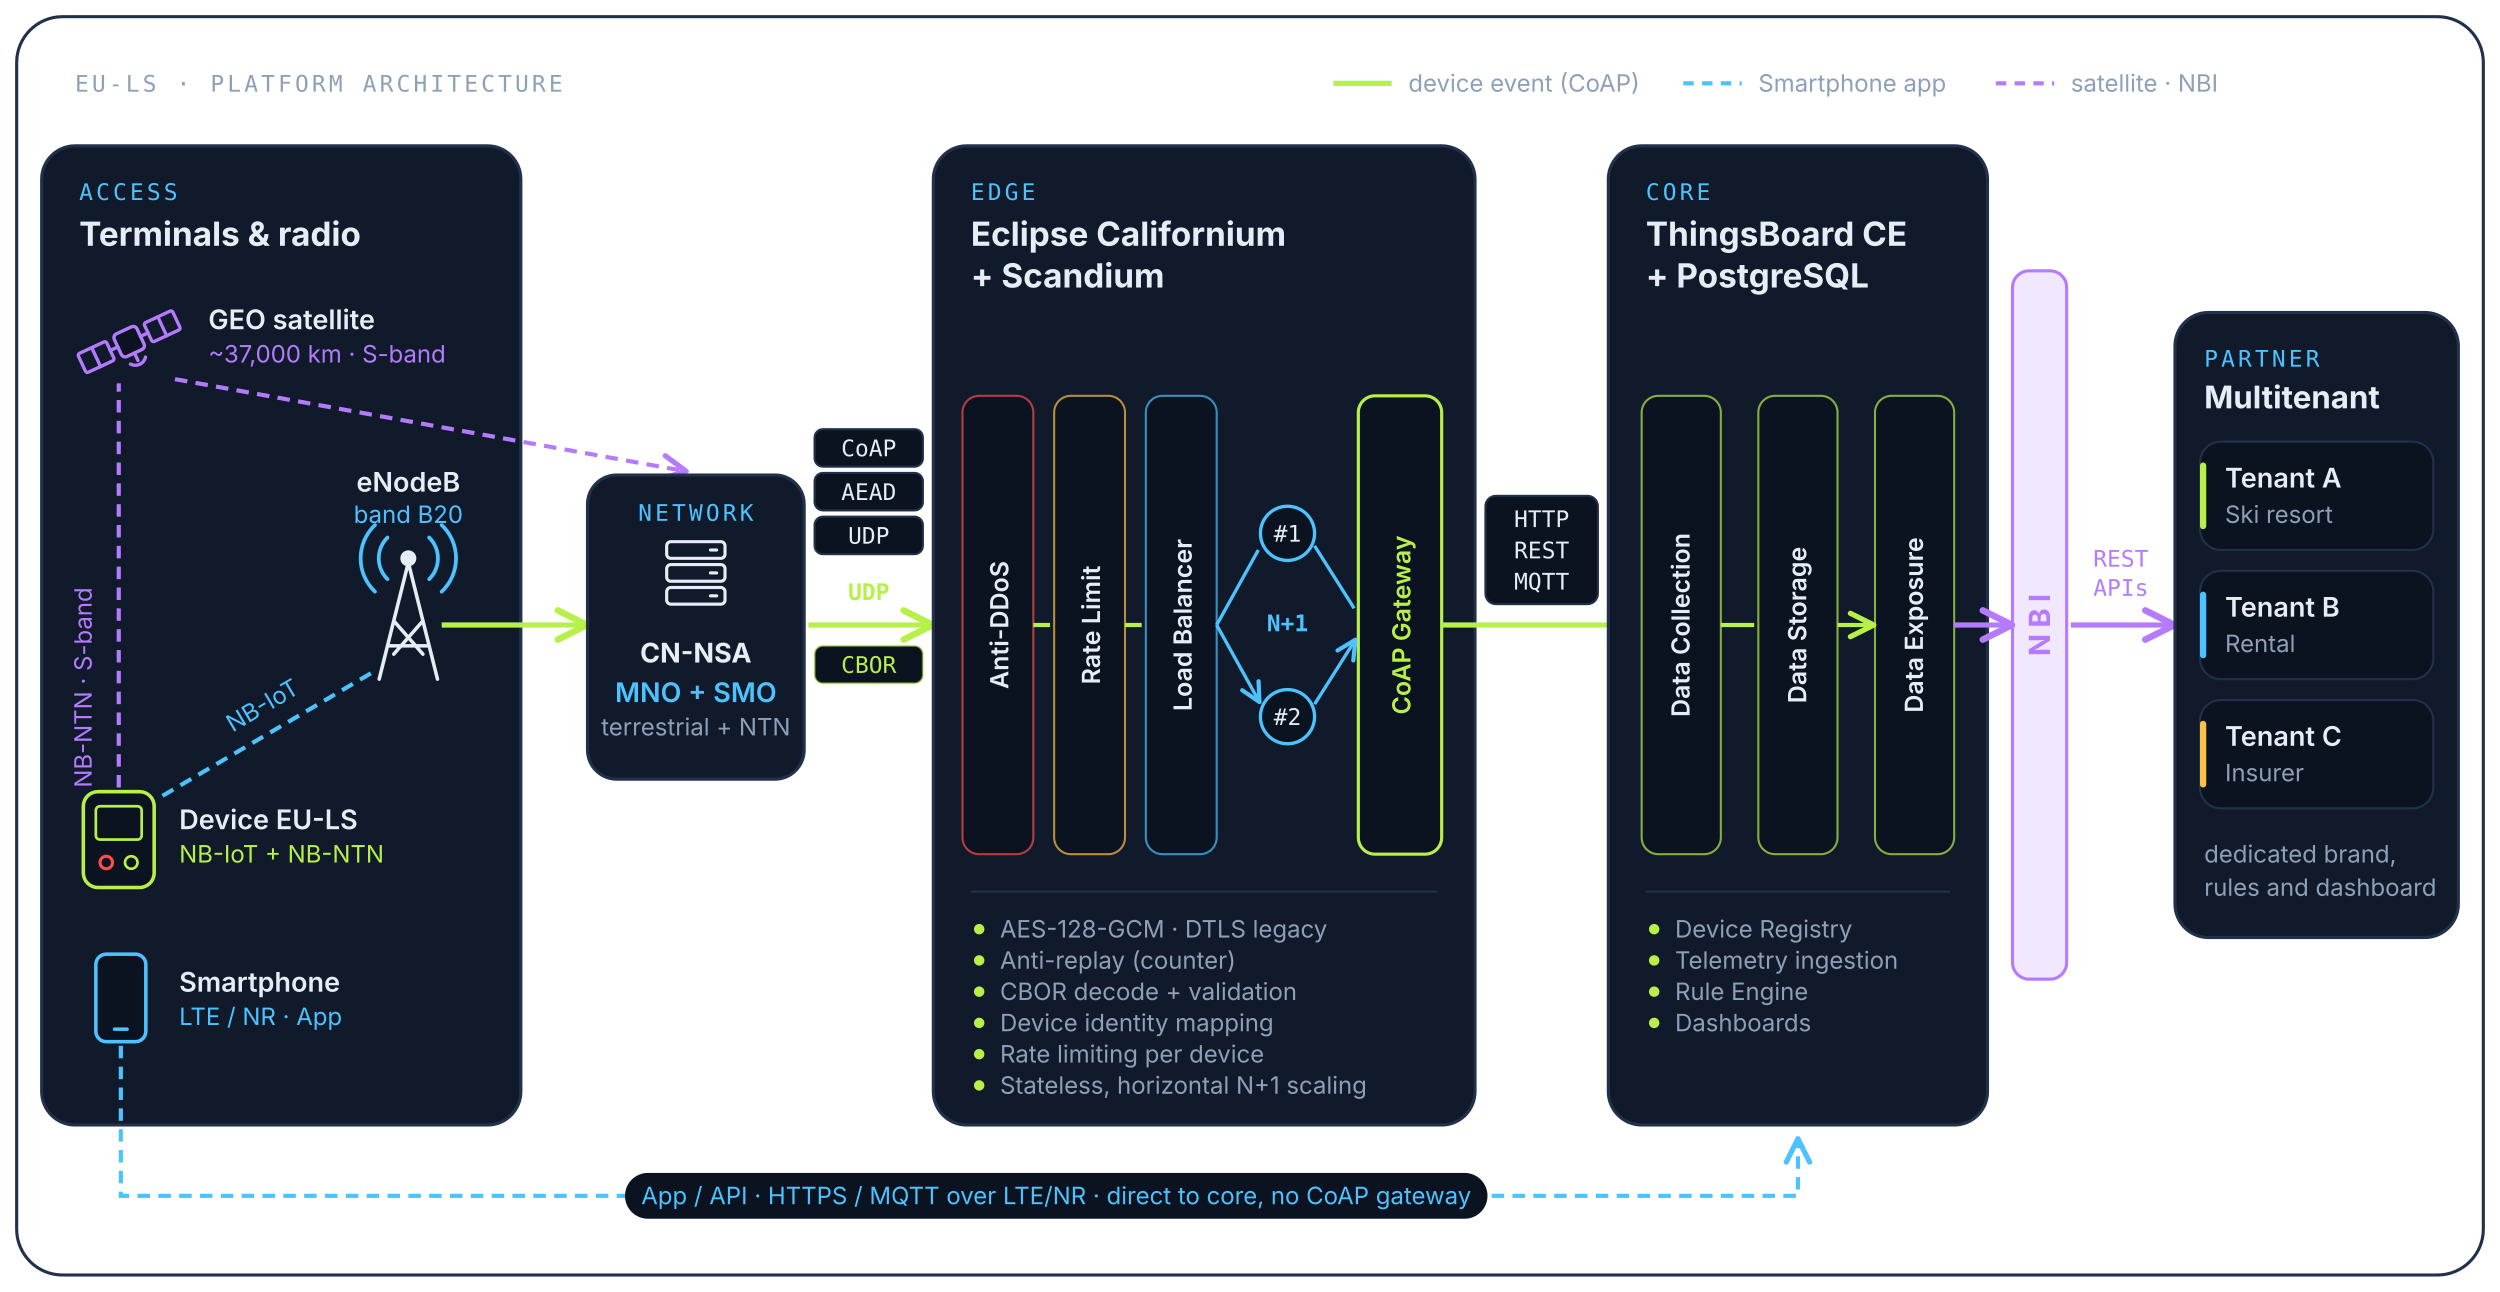
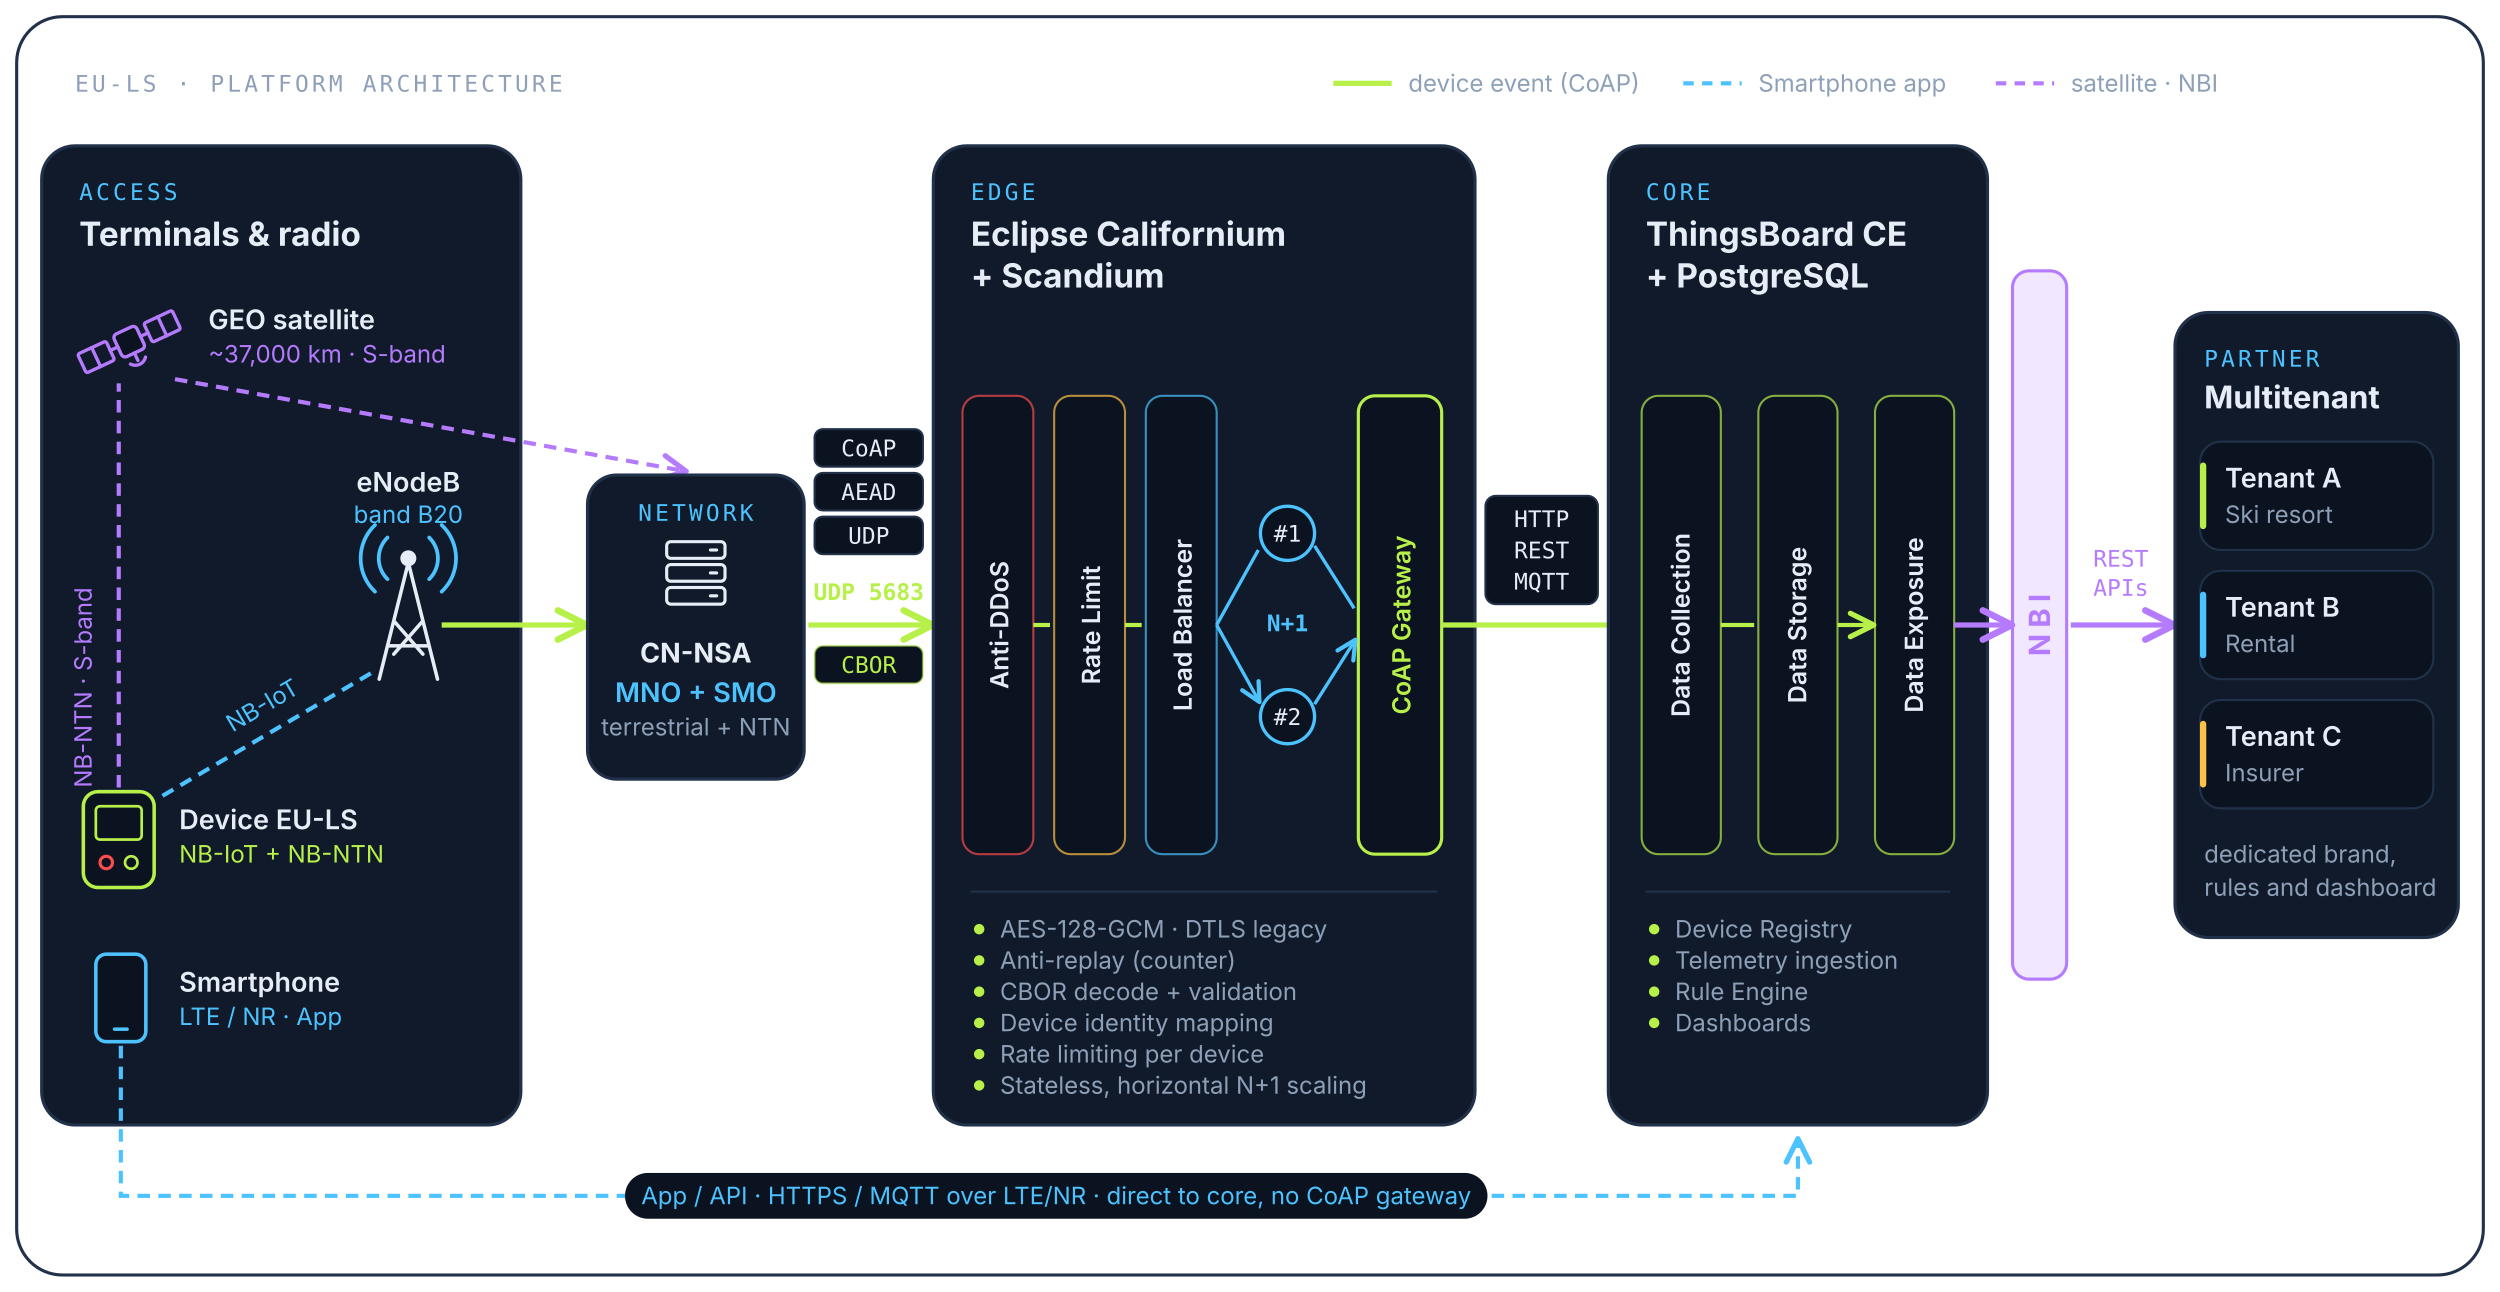
<svg xmlns="http://www.w3.org/2000/svg" viewBox="0 0 1200 620" role="img" aria-labelledby="pl-title pl-desc">
  <defs>
    <marker id="pl-arr" viewBox="0 0 10 10" refX="8" refY="5" markerWidth="7" markerHeight="7" orient="auto-start-reverse">
      <path d="M1 1 L9 5 L1 9" fill="none" stroke="#B8F04A" stroke-width="1.8" stroke-linecap="round" stroke-linejoin="round" />
    </marker>
    <marker id="pl-arr-b" viewBox="0 0 10 10" refX="8" refY="5" markerWidth="7" markerHeight="7" orient="auto-start-reverse">
      <path d="M1 1 L9 5 L1 9" fill="none" stroke="#4CC3FF" stroke-width="1.8" stroke-linecap="round" stroke-linejoin="round" />
    </marker>
    <marker id="pl-arr-v" viewBox="0 0 10 10" refX="8" refY="5" markerWidth="7" markerHeight="7" orient="auto-start-reverse">
      <path d="M1 1 L9 5 L1 9" fill="none" stroke="#B57BFF" stroke-width="1.8" stroke-linecap="round" stroke-linejoin="round" />
    </marker>
    <marker id="pl-arr-s" viewBox="0 0 10 10" refX="8" refY="5" markerWidth="6" markerHeight="6" orient="auto-start-reverse">
      <path d="M1 1 L9 5 L1 9" fill="none" stroke="#8EA0B8" stroke-width="1.8" stroke-linecap="round" stroke-linejoin="round" />
    </marker>
  </defs>
  <style>
  .pl-k{font-family:"JetBrains Mono",monospace;font-size:11px;letter-spacing:1.5px;fill:#8EA0B8}
  .pl-h{font-family:"Space Grotesk",Inter,sans-serif;font-weight:700;font-size:16px;fill:#E6EDF7}
  .pl-t{font-family:Inter,"Space Grotesk",sans-serif;font-size:13px;fill:#E6EDF7}
  .pl-s{font-family:Inter,"Space Grotesk",sans-serif;font-size:11.5px;fill:#8EA0B8}
  .pl-m{font-family:"JetBrains Mono",monospace;font-size:11px;fill:#E6EDF7}
  .pl-v{font-family:"Space Grotesk",Inter,sans-serif;font-size:12px;font-weight:600;fill:#E6EDF7}
  .pl-panel{fill:#111A2B;stroke:#22314A;stroke-width:1.5}
  .pl-in{fill:#0B1220;stroke:#22314A}
  .pl-flow{animation:pl-dash 1.4s linear infinite}
  @keyframes pl-dash{to{stroke-dashoffset:-20}}
  .pl-wave{fill:none;stroke:#4CC3FF;stroke-width:1.8;stroke-linecap:round;animation:pl-w 2.4s ease-in-out infinite}
  .pl-wave2{animation-delay:.4s}
  @keyframes pl-w{0%,100%{opacity:.25}50%{opacity:1}}
  @media (prefers-reduced-motion:reduce){.pl-flow,.pl-wave{animation:none}.pl-pk{display:none}}
</style>
  <rect x="8" y="8" width="1184" height="604" rx="22" fill="none" stroke="#22314A" stroke-width="1.5" />
  <text x="36" y="44" class="pl-k">EU-LS · PLATFORM ARCHITECTURE</text>
  <line x1="640" y1="40" x2="668" y2="40" stroke="#B8F04A" stroke-width="2.5" />
  <text x="676" y="44" class="pl-s">device event (CoAP)</text>
  <line x1="808" y1="40" x2="836" y2="40" stroke="#4CC3FF" stroke-width="2" stroke-dasharray="5 4" />
  <text x="844" y="44" class="pl-s">Smartphone app</text>
  <line x1="958" y1="40" x2="986" y2="40" stroke="#B57BFF" stroke-width="2" stroke-dasharray="5 4" />
  <text x="994" y="44" class="pl-s">satellite · NBI</text>
  <rect x="20" y="70" width="230" height="470" rx="16" class="pl-panel" />
  <text x="38" y="96" class="pl-k" style="fill:#4CC3FF">ACCESS</text>
  <text x="38" y="118" class="pl-h">Terminals &amp; radio</text>
  <g transform="translate(62 164) rotate(-25)" fill="none" stroke="#B57BFF" stroke-width="1.6" stroke-linecap="round" stroke-linejoin="round">
    <rect x="-6" y="-6" width="12" height="12" rx="2" fill="#0B1220" />
    <rect x="-25" y="-5" width="15" height="10" rx="1" />
    <path d="M-17.5 -5 V5 M-10 0 H-6" />
    <rect x="10" y="-5" width="15" height="10" rx="1" />
    <path d="M17.5 -5 V5 M6 0 H10" />
    <path d="M-4 10 A5 5 0 0 0 4 10 M0 6 V10" />
  </g>
  <text x="100" y="158" class="pl-t" style="font-weight:600">GEO satellite</text>
  <text x="100" y="174" class="pl-s" style="fill:#B57BFF">~37,000 km · S-band</text>
  <text x="196" y="236" class="pl-t" text-anchor="middle" style="font-weight:600">eNodeB</text>
  <text x="196" y="251" class="pl-s" text-anchor="middle" style="fill:#4CC3FF">band B20</text>
  <g fill="none" stroke="#E6EDF7" stroke-width="1.7" stroke-linecap="round" stroke-linejoin="round">
    <path d="M196 270 L182 326 M196 270 L210 326 M186 310 H206 M189 298 L203 314 M203 298 L189 314" />
    <circle cx="196" cy="268" r="3" fill="#E6EDF7" />
  </g>
  <path class="pl-wave" d="M186 258 A14 14 0 0 0 186 278 M206 258 A14 14 0 0 1 206 278" />
  <path class="pl-wave pl-wave2" d="M180 252 A22 22 0 0 0 180 284 M212 252 A22 22 0 0 1 212 284" />
  <g transform="translate(40 380)">
    <rect x="0" y="0" width="34" height="46" rx="7" fill="#0B1220" stroke="#B8F04A" stroke-width="1.7" />
    <rect x="6" y="7" width="22" height="16" rx="2" fill="none" stroke="#B8F04A" stroke-width="1.3" />
    <circle cx="11" cy="34" r="3" fill="none" stroke="#FF4D4D" stroke-width="1.5" />
    <circle cx="23" cy="34" r="3" fill="none" stroke="#B8F04A" stroke-width="1.3" />
  </g>
  <text x="86" y="398" class="pl-t" style="font-weight:600">Device EU-LS</text>
  <text x="86" y="414" class="pl-s" style="fill:#B8F04A">NB-IoT + NB-NTN</text>
  <g transform="translate(46 458)" fill="none" stroke="#4CC3FF" stroke-width="1.7" stroke-linecap="round" stroke-linejoin="round">
    <rect x="0" y="0" width="24" height="42" rx="5" fill="#0B1220" />
    <path d="M9 36 H15" />
  </g>
  <text x="86" y="476" class="pl-t" style="font-weight:600">Smartphone</text>
  <text x="86" y="492" class="pl-s" style="fill:#4CC3FF">LTE / NR · App</text>
  <path class="pl-flow" d="M57 378 V184" fill="none" stroke="#B57BFF" stroke-width="2" stroke-dasharray="6 4" />
  <text transform="translate(44 330) rotate(-90)" class="pl-s" text-anchor="middle" style="fill:#B57BFF">NB-NTN · S-band</text>
  <path class="pl-flow" d="M78 382 L180 322" fill="none" stroke="#4CC3FF" stroke-width="2" stroke-dasharray="6 4" />
  <text transform="translate(128 342) rotate(-30.5)" class="pl-s" text-anchor="middle" style="fill:#4CC3FF">NB-IoT</text>
  <path class="pl-flow" d="M84 182 L328 226" fill="none" stroke="#B57BFF" stroke-width="2" stroke-dasharray="6 4" marker-end="url(#pl-arr-v)" />
  <line x1="212" y1="300" x2="280" y2="300" stroke="#B8F04A" stroke-width="2.5" marker-end="url(#pl-arr)" />
  <rect x="282" y="228" width="104" height="146" rx="14" class="pl-panel" />
  <text x="334" y="250" class="pl-k" text-anchor="middle" style="fill:#4CC3FF">NETWORK</text>
  <g transform="translate(320 260)" fill="none" stroke="#E6EDF7" stroke-width="1.5" stroke-linecap="round">
    <rect x="0" y="0" width="28" height="8" rx="2" />
    <rect x="0" y="11" width="28" height="8" rx="2" />
    <rect x="0" y="22" width="28" height="8" rx="2" />
    <path d="M21 4 H24 M21 15 H24 M21 26 H24" />
  </g>
  <text x="334" y="318" class="pl-t" text-anchor="middle" style="font-weight:700">CN-NSA</text>
  <text x="334" y="337" class="pl-t" text-anchor="middle" style="fill:#4CC3FF;font-weight:600">MNO + SMO</text>
  <text x="334" y="353" class="pl-s" text-anchor="middle">terrestrial + NTN</text>
  <g class="pl-m" text-anchor="middle">
    <rect x="391" y="206" width="52" height="18" rx="4" class="pl-in" />
    <text x="417" y="219">CoAP</text>
    <rect x="391" y="227" width="52" height="18" rx="4" class="pl-in" />
    <text x="417" y="240">AEAD</text>
    <rect x="391" y="248" width="52" height="18" rx="4" class="pl-in" />
    <text x="417" y="261">UDP</text>
-     <text x="417" y="288" style="fill:#B8F04A;font-weight:700">UDP</text>
+     <text x="417" y="288" style="fill:#B8F04A;font-weight:700">UDP 5683</text>
    <rect x="391" y="310" width="52" height="18" rx="4" class="pl-in" style="stroke:#B8F04A;stroke-opacity:.5" />
    <text x="417" y="323" style="fill:#B8F04A">CBOR</text>
  </g>
  <line x1="388" y1="300" x2="446" y2="300" stroke="#B8F04A" stroke-width="2.5" marker-end="url(#pl-arr)" />
  <rect x="448" y="70" width="260" height="470" rx="16" class="pl-panel" />
  <text x="466" y="96" class="pl-k" style="fill:#4CC3FF">EDGE</text>
  <text x="466" y="118" class="pl-h">Eclipse Californium</text>
  <text x="466" y="138" class="pl-h">+ Scandium</text>
  <g>
    <rect x="462" y="190" width="34" height="220" rx="8" fill="#0B1220" stroke="#FF4D4D" stroke-opacity=".7" />
    <text transform="translate(484 300) rotate(-90)" class="pl-v" text-anchor="middle">Anti-DDoS</text>
    <rect x="506" y="190" width="34" height="220" rx="8" fill="#0B1220" stroke="#FFC247" stroke-opacity=".7" />
    <text transform="translate(528 300) rotate(-90)" class="pl-v" text-anchor="middle">Rate Limit</text>
    <rect x="550" y="190" width="34" height="220" rx="8" fill="#0B1220" stroke="#4CC3FF" stroke-opacity=".7" />
    <text transform="translate(572 300) rotate(-90)" class="pl-v" text-anchor="middle">Load Balancer</text>
    <rect x="652" y="190" width="40" height="220" rx="8" fill="#0B1220" stroke="#B8F04A" stroke-width="1.5" />
    <text transform="translate(677 300) rotate(-90)" class="pl-v" text-anchor="middle" style="fill:#B8F04A">CoAP Gateway</text>
  </g>
  <path d="M496 300 H504 M540 300 H548" stroke="#B8F04A" stroke-width="2" />
  <path d="M584 300 L604 264 M584 300 L604 336" fill="none" stroke="#4CC3FF" stroke-width="1.6" marker-end="url(#pl-arr-b)" />
  <circle cx="618" cy="256" r="13" fill="#0B1220" stroke="#4CC3FF" stroke-width="1.6" />
  <text x="618" y="260" class="pl-m" text-anchor="middle">#1</text>
  <circle cx="618" cy="344" r="13" fill="#0B1220" stroke="#4CC3FF" stroke-width="1.6" />
  <text x="618" y="348" class="pl-m" text-anchor="middle">#2</text>
  <path d="M631 262 L650 292 M631 338 L650 308" fill="none" stroke="#4CC3FF" stroke-width="1.6" marker-end="url(#pl-arr-b)" />
  <text x="618" y="303" class="pl-m" text-anchor="middle" style="fill:#4CC3FF;font-weight:700">N+1</text>
  <line x1="466" y1="428" x2="690" y2="428" stroke="#22314A" />
  <g class="pl-s">
    <circle cx="470" cy="446" r="2.5" fill="#B8F04A" />
    <text x="480" y="450">AES-128-GCM · DTLS legacy</text>
    <circle cx="470" cy="461" r="2.5" fill="#B8F04A" />
    <text x="480" y="465">Anti-replay (counter)</text>
    <circle cx="470" cy="476" r="2.5" fill="#B8F04A" />
    <text x="480" y="480">CBOR decode + validation</text>
    <circle cx="470" cy="491" r="2.5" fill="#B8F04A" />
    <text x="480" y="495">Device identity mapping</text>
    <circle cx="470" cy="506" r="2.5" fill="#B8F04A" />
    <text x="480" y="510">Rate limiting per device</text>
    <circle cx="470" cy="521" r="2.5" fill="#B8F04A" />
    <text x="480" y="525">Stateless, horizontal N+1 scaling</text>
  </g>
  <rect x="713" y="238" width="54" height="52" rx="5" class="pl-in" />
  <text x="740" y="253" class="pl-m" text-anchor="middle">HTTP</text>
  <text x="740" y="268" class="pl-m" text-anchor="middle">REST</text>
  <text x="740" y="283" class="pl-m" text-anchor="middle">MQTT</text>
  <line x1="692" y1="300" x2="786" y2="300" stroke="#B8F04A" stroke-width="2.5" marker-end="url(#pl-arr)" />
  <rect x="772" y="70" width="182" height="470" rx="16" class="pl-panel" />
  <text x="790" y="96" class="pl-k" style="fill:#4CC3FF">CORE</text>
  <text x="790" y="118" class="pl-h">ThingsBoard CE</text>
  <text x="790" y="138" class="pl-h">+ PostgreSQL</text>
  <rect x="788" y="190" width="38" height="220" rx="8" fill="#0B1220" stroke="#B8F04A" stroke-opacity=".7" />
  <text transform="translate(811 300) rotate(-90)" class="pl-v" text-anchor="middle">Data Collection</text>
  <rect x="844" y="190" width="38" height="220" rx="8" fill="#0B1220" stroke="#B8F04A" stroke-opacity=".7" />
  <text transform="translate(867 300) rotate(-90)" class="pl-v" text-anchor="middle">Data Storage</text>
  <rect x="900" y="190" width="38" height="220" rx="8" fill="#0B1220" stroke="#B8F04A" stroke-opacity=".7" />
  <text transform="translate(923 300) rotate(-90)" class="pl-v" text-anchor="middle">Data Exposure</text>
  <path d="M826 300 H842 M882 300 H898" stroke="#B8F04A" stroke-width="2" marker-end="url(#pl-arr)" />
  <line x1="790" y1="428" x2="936" y2="428" stroke="#22314A" />
  <g class="pl-s">
    <circle cx="794" cy="446" r="2.5" fill="#B8F04A" />
    <text x="804" y="450">Device Registry</text>
    <circle cx="794" cy="461" r="2.5" fill="#B8F04A" />
    <text x="804" y="465">Telemetry ingestion</text>
    <circle cx="794" cy="476" r="2.5" fill="#B8F04A" />
    <text x="804" y="480">Rule Engine</text>
    <circle cx="794" cy="491" r="2.5" fill="#B8F04A" />
    <text x="804" y="495">Dashboards</text>
  </g>
  <line x1="938" y1="300" x2="964" y2="300" stroke="#B57BFF" stroke-width="2.5" marker-end="url(#pl-arr-v)" />
  <rect x="966" y="130" width="26" height="340" rx="8" fill="#B57BFF" fill-opacity=".18" stroke="#B57BFF" stroke-width="1.5" />
  <text transform="translate(984 300) rotate(-90)" text-anchor="middle" style="font-family:'Space Grotesk',Inter,sans-serif;font-weight:700;font-size:14px;letter-spacing:3px;fill:#B57BFF">NBI</text>
  <text x="1018" y="272" class="pl-m" text-anchor="middle" style="fill:#B57BFF">REST</text>
  <text x="1018" y="286" class="pl-m" text-anchor="middle" style="fill:#B57BFF">APIs</text>
  <line x1="994" y1="300" x2="1042" y2="300" stroke="#B57BFF" stroke-width="2.5" marker-end="url(#pl-arr-v)" />
  <rect x="1044" y="150" width="136" height="300" rx="16" class="pl-panel" />
  <text x="1058" y="176" class="pl-k" style="fill:#4CC3FF">PARTNER</text>
  <text x="1058" y="196" class="pl-h" style="font-size:15px">Multitenant</text>
  <g>
    <rect x="1056" y="212" width="112" height="52" rx="10" class="pl-in" />
    <rect x="1056" y="222" width="3" height="32" rx="1.5" fill="#B8F04A" />
    <text x="1068" y="234" class="pl-t" style="font-weight:600">Tenant A</text>
    <text x="1068" y="251" class="pl-s">Ski resort</text>
    <rect x="1056" y="274" width="112" height="52" rx="10" class="pl-in" />
    <rect x="1056" y="284" width="3" height="32" rx="1.5" fill="#4CC3FF" />
    <text x="1068" y="296" class="pl-t" style="font-weight:600">Tenant B</text>
    <text x="1068" y="313" class="pl-s">Rental</text>
    <rect x="1056" y="336" width="112" height="52" rx="10" class="pl-in" />
    <rect x="1056" y="346" width="3" height="32" rx="1.5" fill="#FFC247" />
    <text x="1068" y="358" class="pl-t" style="font-weight:600">Tenant C</text>
    <text x="1068" y="375" class="pl-s">Insurer</text>
  </g>
  <text x="1058" y="414" class="pl-s">dedicated brand,</text>
  <text x="1058" y="430" class="pl-s">rules and dashboard</text>
  <path class="pl-flow" d="M58 502 V574 H863 V548" fill="none" stroke="#4CC3FF" stroke-width="2" stroke-dasharray="6 4" marker-end="url(#pl-arr-b)" />
  <rect x="300" y="563" width="414" height="22" rx="11" fill="#0B1220" />
  <text x="507" y="578" class="pl-s" text-anchor="middle" style="fill:#4CC3FF">App / API · HTTPS / MQTT over LTE/NR · direct to core, no CoAP gateway</text>
  <g class="pl-pk">
    <rect x="-6" y="-4" width="12" height="8" rx="2.5" fill="#E6EDF7" opacity="0">
      <animateMotion dur="1.6s" begin="0s" repeatCount="indefinite" path="M216 300 H266" />
      <animate attributeName="opacity" values="0;1;1;0" keyTimes="0;0.15;0.8;1" dur="1.6s" begin="0s" repeatCount="indefinite" />
    </rect>
    <rect x="-6" y="-4" width="12" height="8" rx="2.5" fill="#E6EDF7" opacity="0">
      <animateMotion dur="1.6s" begin="0.4s" repeatCount="indefinite" path="M392 300 H432" />
      <animate attributeName="opacity" values="0;1;1;0" keyTimes="0;0.15;0.8;1" dur="1.6s" begin="0.4s" repeatCount="indefinite" />
    </rect>
    <rect x="-6" y="-4" width="12" height="8" rx="2.5" fill="#E6EDF7" opacity="0">
      <animateMotion dur="1.6s" begin="0.8s" repeatCount="indefinite" path="M696 300 H772" />
      <animate attributeName="opacity" values="0;1;1;0" keyTimes="0;0.15;0.8;1" dur="1.6s" begin="0.8s" repeatCount="indefinite" />
    </rect>
    <rect x="-6" y="-4" width="12" height="8" rx="2.5" fill="#E6EDF7" opacity="0">
      <animateMotion dur="1.6s" begin="1.2s" repeatCount="indefinite" path="M996 300 H1030" />
      <animate attributeName="opacity" values="0;1;1;0" keyTimes="0;0.15;0.8;1" dur="1.6s" begin="1.2s" repeatCount="indefinite" />
    </rect>
  </g>
</svg>
